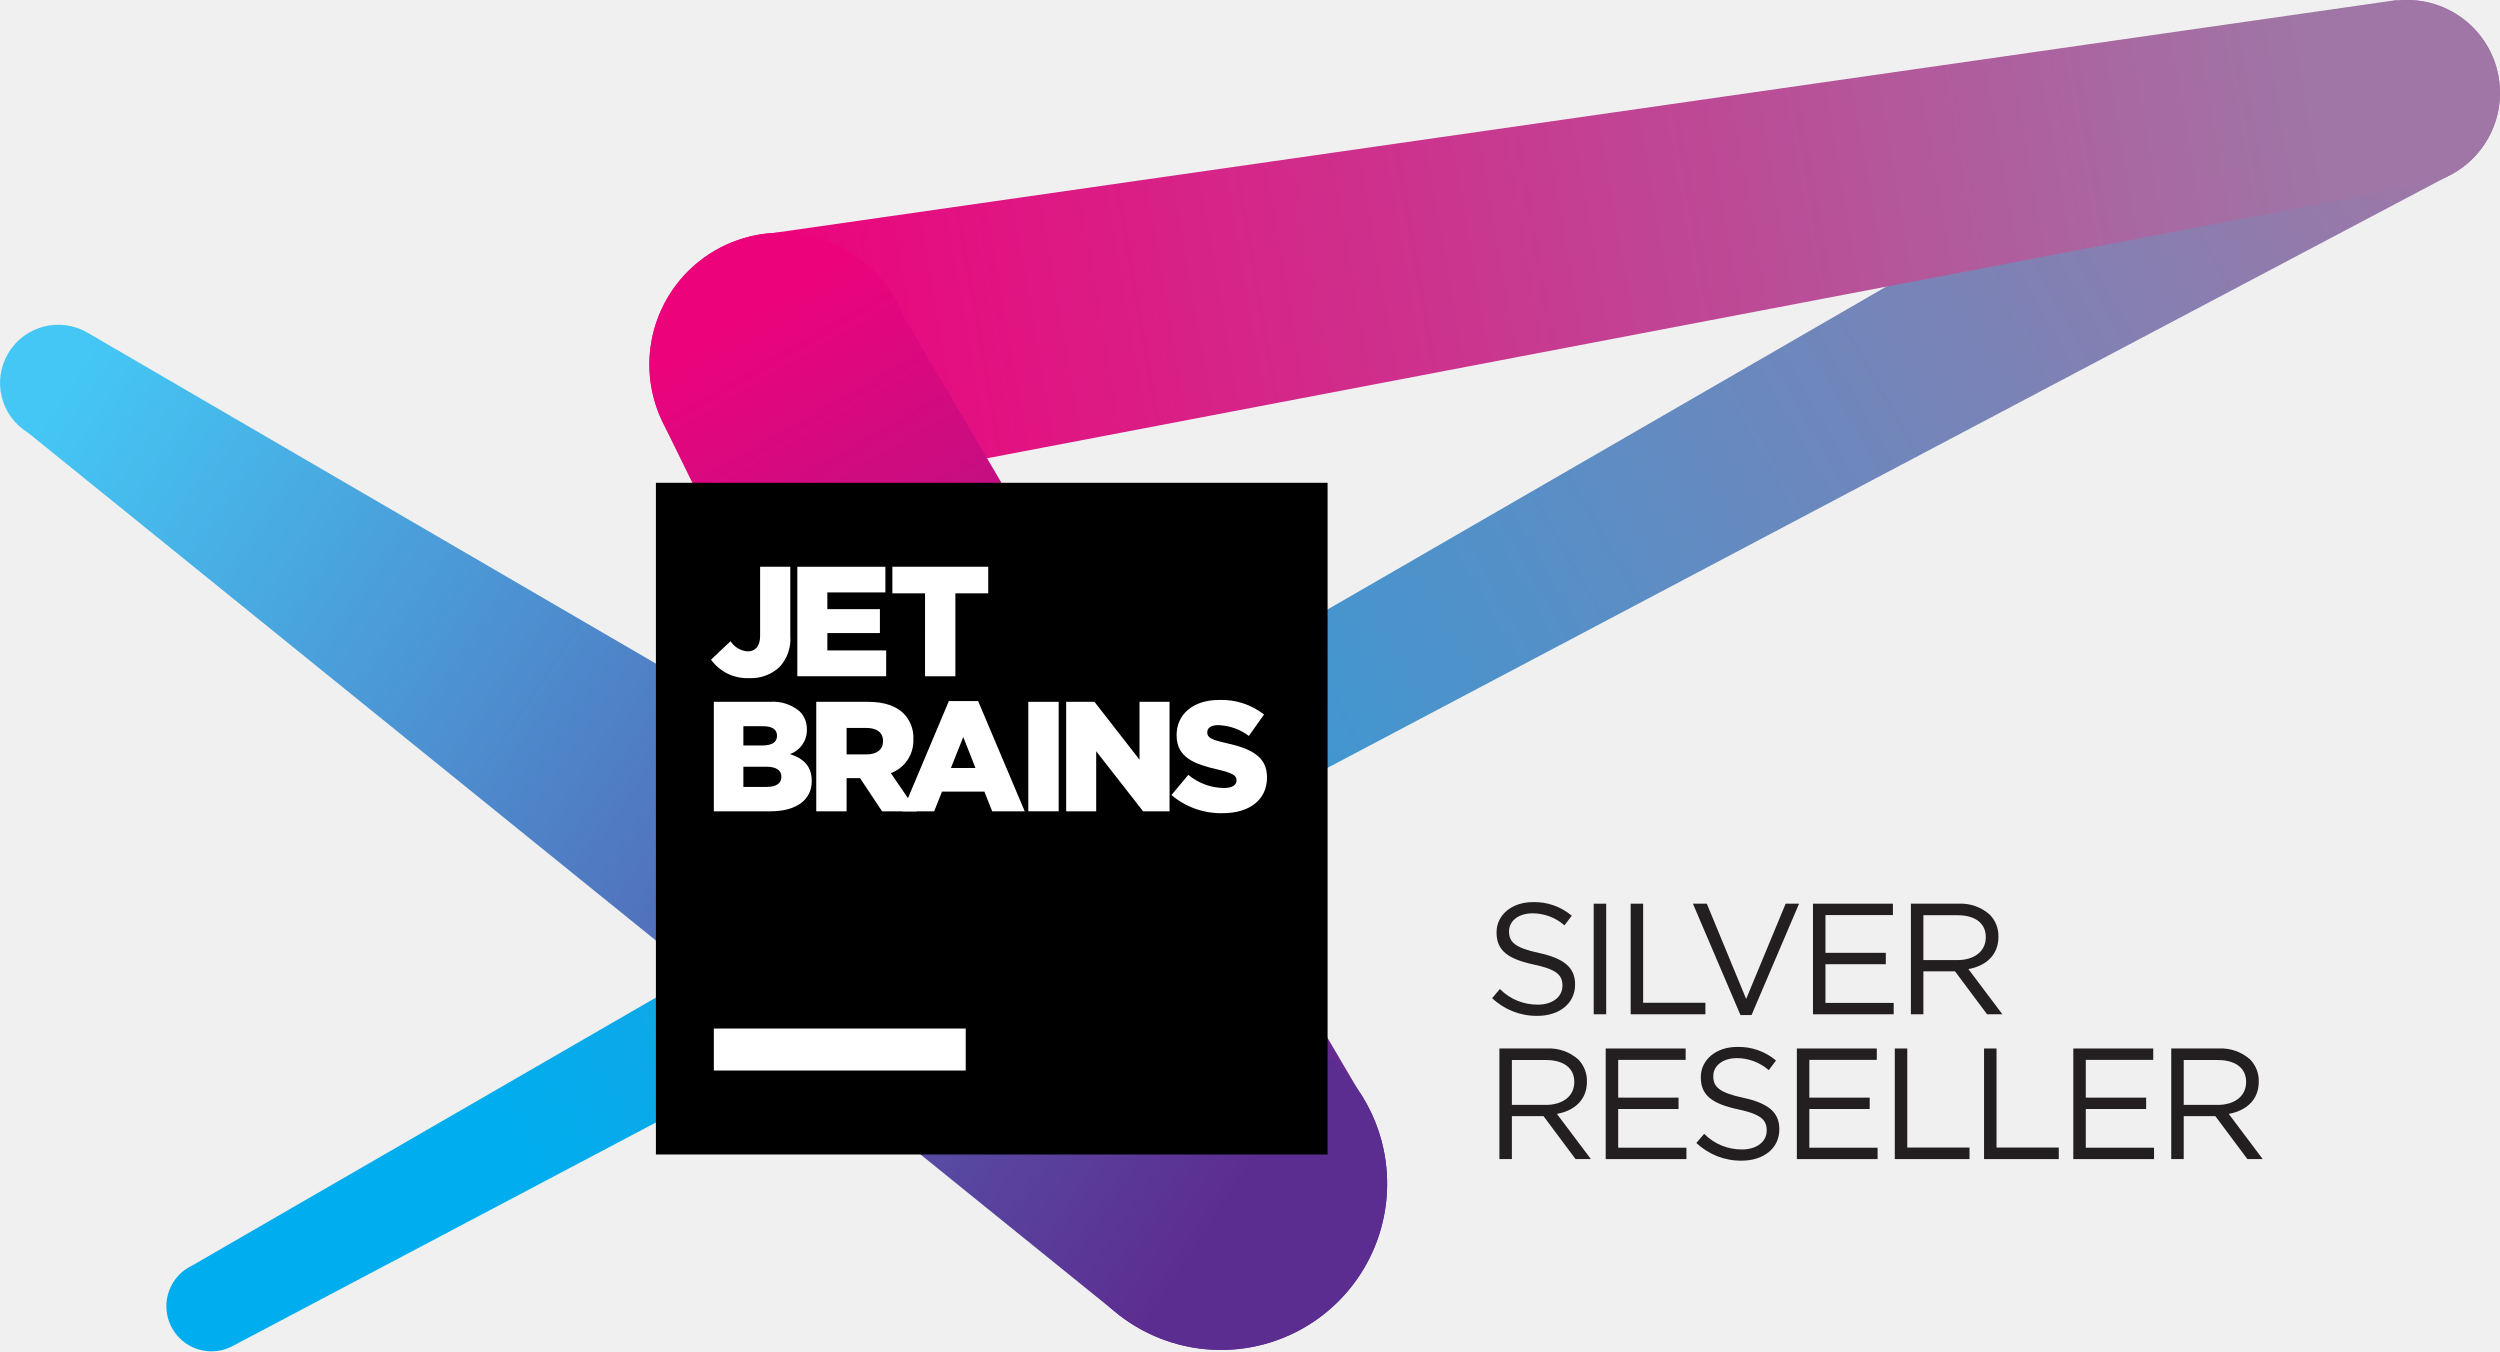
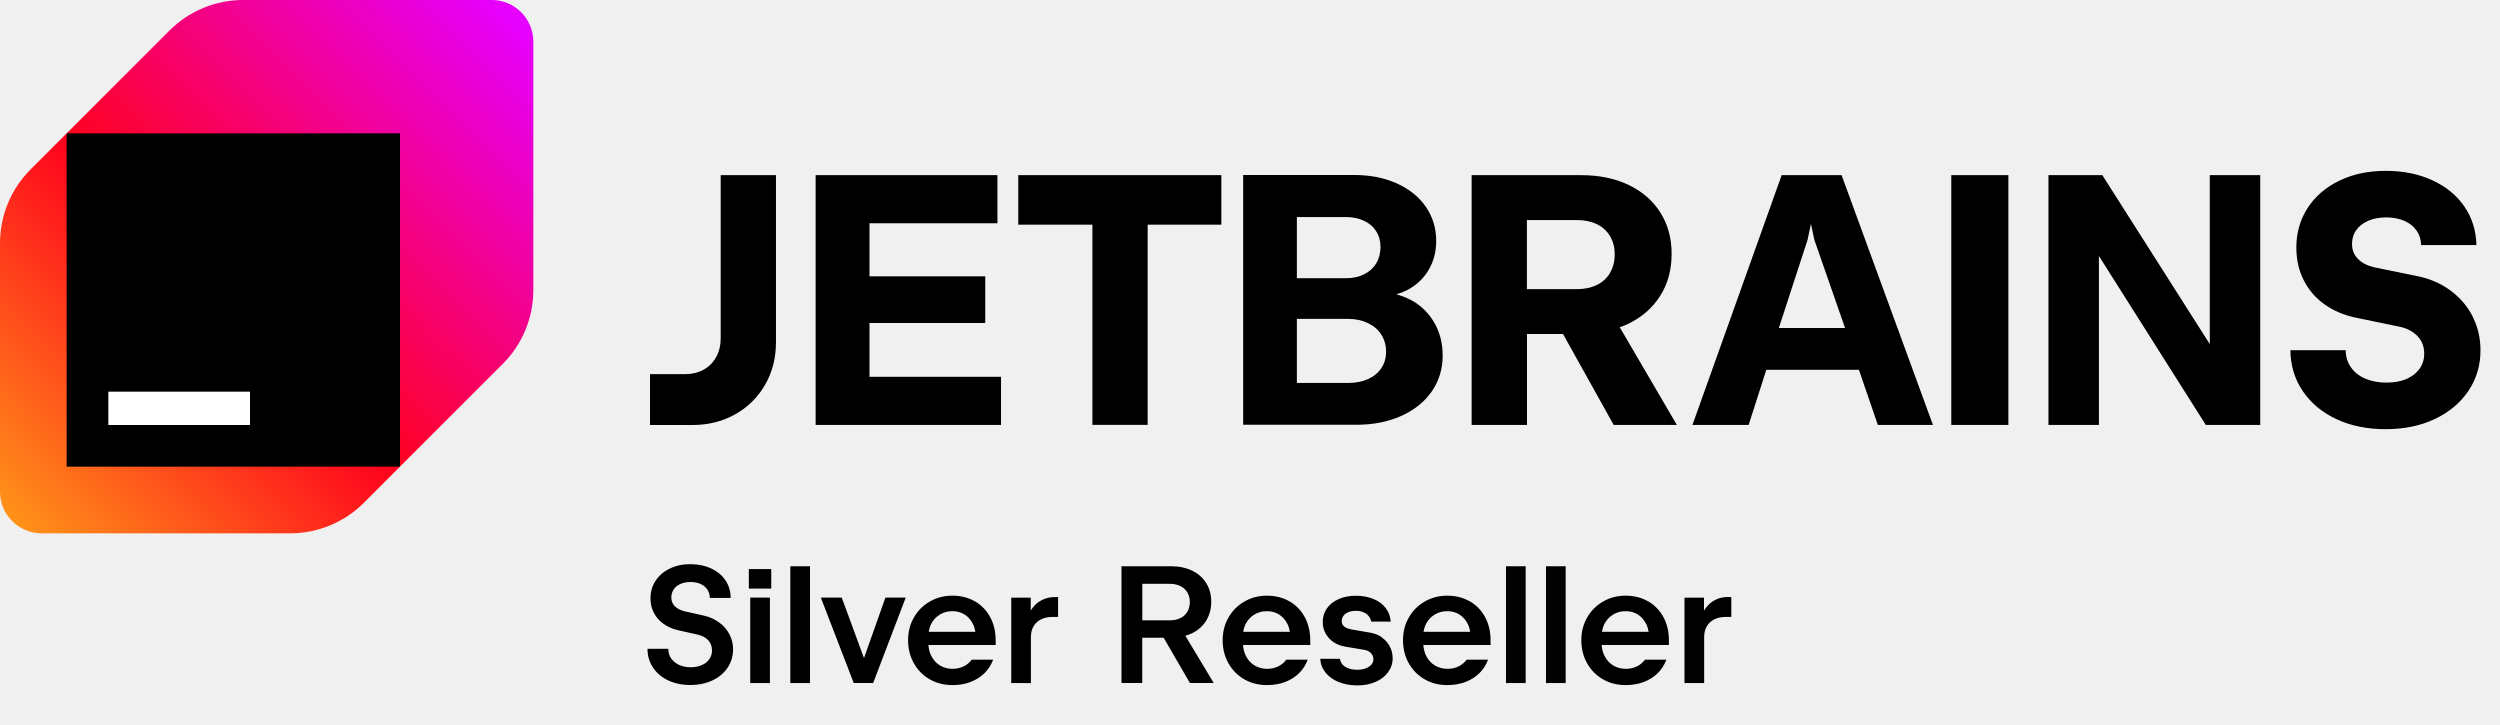
- <svg xmlns="http://www.w3.org/2000/svg" width="379.821" height="205.312" viewBox="0 0 379.821 205.312">
+ <svg xmlns="http://www.w3.org/2000/svg" width="300" height="87" fill="none" viewBox="0 0 300 87">
  <defs>
-     <linearGradient id="linear-gradient" x1="80.326" y1="176.654" x2="366.185" y2="13.839" gradientUnits="userSpaceOnUse">
-       <stop offset="0" stop-color="#00adee" />
-       <stop offset="1" stop-color="#9f76a6" />
-     </linearGradient>
-     <linearGradient id="linear-gradient-2" x1="119.83" y1="55.178" x2="351.237" y2="15.211" gradientUnits="userSpaceOnUse">
-       <stop offset="0" stop-color="#ec037c" />
-       <stop offset="1" stop-color="#9f76a6" />
-     </linearGradient>
-     <linearGradient id="linear-gradient-3" x1="110.252" y1="49.321" x2="185.522" y2="179.885" gradientUnits="userSpaceOnUse">
-       <stop offset="0" stop-color="#ec037c" />
-       <stop offset="1" stop-color="#5c2d90" />
-     </linearGradient>
-     <linearGradient id="linear-gradient-4" x1="7.541" y1="62.405" x2="187.552" y2="181.199" gradientUnits="userSpaceOnUse">
-       <stop offset="0" stop-color="#44c7f4" />
-       <stop offset="1" stop-color="#5c2d90" />
+     <linearGradient id="a" x1=".85" x2="62.62" y1="62.72" y2="1.81" gradientUnits="userSpaceOnUse">
+       <stop stop-color="#FF9419" />
+       <stop offset=".43" stop-color="#FF021D" />
+       <stop offset=".99" stop-color="#E600FF" />
    </linearGradient>
  </defs>
-   <g>
-     <path d="M226.698,151.65l1.176-1.392a8.002,8.002,0,0,0,5.761,2.376c2.256,0,3.744-1.2,3.744-2.856V149.73c0-1.561-.84-2.448-4.368-3.192-3.864-.84-5.641-2.088-5.641-4.849v-.048c0-2.641,2.328-4.584,5.521-4.584a8.764,8.764,0,0,1,5.904,2.063l-1.104,1.465a7.376,7.376,0,0,0-4.848-1.824c-2.185,0-3.576,1.199-3.576,2.712v.048c0,1.584.863,2.473,4.56,3.265,3.745.815,5.473,2.184,5.473,4.752v.048c0,2.881-2.4,4.753-5.736,4.753A9.831,9.831,0,0,1,226.698,151.65Z" fill="#231f20" />
-     <path d="M242.13,137.296h1.896v16.802h-1.896Z" fill="#231f20" />
-     <path d="M247.745,137.296h1.896v15.05h9.457v1.752H247.745Z" fill="#231f20" />
-     <path d="M257.202,137.296h2.111L265.29,151.77l6.001-14.474h2.04l-7.225,16.922h-1.68Z" fill="#231f20" />
-     <path d="M275.441,137.296H287.587v1.729h-10.249v5.736h9.169v1.729h-9.169v5.88H287.707v1.729H275.441Z" fill="#231f20" />
-     <path d="M290.321,137.296h7.225a6.621,6.621,0,0,1,4.776,1.681,4.639,4.639,0,0,1,1.297,3.312v.048c0,2.784-1.921,4.416-4.561,4.896l5.16,6.864h-2.328l-4.872-6.528h-4.801v6.528h-1.896Zm7.057,8.569c2.521,0,4.32-1.297,4.32-3.457v-.048c0-2.063-1.584-3.312-4.296-3.312h-5.185v6.816Z" fill="#231f20" />
-     <path d="M227.802,159.296h7.225a6.621,6.621,0,0,1,4.776,1.681,4.639,4.639,0,0,1,1.297,3.312v.048c0,2.784-1.921,4.416-4.561,4.896l5.16,6.864h-2.328l-4.872-6.528h-4.801v6.528h-1.896Zm7.057,8.569c2.521,0,4.32-1.297,4.32-3.457v-.048c0-2.063-1.584-3.312-4.296-3.312h-5.185v6.816Z" fill="#231f20" />
-     <path d="M243.953,159.296h12.146v1.729h-10.249v5.736h9.169v1.729H245.85v5.88h10.369v1.729H243.953Z" fill="#231f20" />
-     <path d="M257.73,173.65l1.176-1.392a8.002,8.002,0,0,0,5.761,2.376c2.256,0,3.744-1.2,3.744-2.856V171.73c0-1.561-.84-2.448-4.368-3.192-3.864-.84-5.641-2.088-5.641-4.849v-.048c0-2.641,2.328-4.584,5.521-4.584a8.764,8.764,0,0,1,5.904,2.063l-1.104,1.465a7.376,7.376,0,0,0-4.848-1.824c-2.185,0-3.577,1.199-3.577,2.712v.048c0,1.584.864,2.473,4.561,3.265,3.745.815,5.473,2.184,5.473,4.752v.048c0,2.881-2.4,4.753-5.736,4.753A9.831,9.831,0,0,1,257.73,173.65Z" fill="#231f20" />
-     <path d="M272.993,159.296h12.146v1.729h-10.249v5.736h9.169v1.729h-9.169v5.88h10.369v1.729H272.993Z" fill="#231f20" />
-     <path d="M287.873,159.296h1.896v15.05h9.457v1.752H287.873Z" fill="#231f20" />
-     <path d="M301.434,159.296h1.896v15.05h9.457v1.752H301.434Z" fill="#231f20" />
-     <path d="M314.993,159.296h12.146v1.729h-10.249v5.736h9.169v1.729h-9.169v5.88h10.369v1.729H314.993Z" fill="#231f20" />
-     <path d="M329.873,159.296h7.225A6.621,6.621,0,0,1,341.874,160.977a4.639,4.639,0,0,1,1.297,3.312v.048c0,2.784-1.921,4.416-4.561,4.896l5.16,6.864h-2.328l-4.872-6.528h-4.801v6.528H329.873Zm7.057,8.569c2.521,0,4.32-1.297,4.32-3.457v-.048c0-2.063-1.584-3.312-4.296-3.312h-5.185v6.816Z" fill="#231f20" />
-   </g>
-   <path d="M379.821,14.109A14.11,14.11,0,0,0,358.326,2.088l-.001-.001L29.228,192.252h0A6.848,6.848,0,1,0,35.253,204.549h0l0-0q.132-.068.26-.141L371.583,26.938a14.072,14.072,0,0,0,1.678-.912l.048-.026-.002-.003A14.095,14.095,0,0,0,379.821,14.109Z" fill="url(#linear-gradient)" />
-   <path d="M379.821,14.109A14.109,14.109,0,0,0,365.712,0a14.255,14.255,0,0,0-1.521.083L364.177,0l-246.665,35.391a20.021,20.021,0,1,0,7.412,39.012L367.605,28.088a14.048,14.048,0,0,0,1.51-.286l.03-.006-0-.001A14.113,14.113,0,0,0,379.821,14.109Z" fill="url(#linear-gradient-2)" />
-   <path d="M210.741,179.234a25.129,25.129,0,0,0-4.466-13.741L137.349,48.151h0A20.025,20.025,0,0,0,99.525,61.235h0a19.872,19.872,0,0,0,1.313,3.248c.589,1.152,61.218,124.756,61.218,124.756a25.146,25.146,0,0,0,2.314,4.432v0h0a25.25,25.25,0,0,0,46.37-14.438Z" fill="url(#linear-gradient-3)" />
-   <path d="M210.741,179.234a25.217,25.217,0,0,0-11.124-20.325h0l0,0a25.229,25.229,0,0,0-3.935-2.174L13.313,50.553h0A8.841,8.841,0,0,0,4.26,65.741S169.14,199.112,170.089,199.845a25.248,25.248,0,0,0,40.651-20.611Z" fill="url(#linear-gradient-4)" />
-   <rect x="99.65" y="73.352" width="102.047" height="102.047" />
-   <rect x="108.452" y="156.266" width="38.268" height="6.378" fill="#fff" />
-   <g>
-     <path d="M108.022,100.222l2.97-2.804a3.367,3.367,0,0,0,2.614,1.544c1.14,0,1.877-.784,1.877-2.328v-10.526h4.586V96.658a6.179,6.179,0,0,1-1.64,4.681,6.267,6.267,0,0,1-4.562,1.687A6.792,6.792,0,0,1,108.022,100.222Z" fill="#fff" />
-     <path d="M121.137,86.108h13.377v3.897h-8.815V92.547h7.983v3.635h-7.983v2.637h8.934v3.921H121.137Z" fill="#fff" />
-     <path d="M140.541,90.147h-4.966V86.108h14.565v4.039h-4.99v12.593h-4.61Z" fill="#fff" />
-     <path d="M108.45,106.628h8.53a6.229,6.229,0,0,1,4.538,1.473,3.743,3.743,0,0,1,1.069,2.709v.048a3.85,3.85,0,0,1-2.566,3.707c2.02.665,3.303,1.806,3.303,4.063v.048c0,2.851-2.329,4.586-6.296,4.586h-8.578Zm9.599,5.132c0-.927-.737-1.426-2.091-1.426h-3.018v2.923h2.899c1.402,0,2.21-.475,2.21-1.449Zm-1.592,4.728h-3.517v3.065h3.564c1.426,0,2.21-.546,2.21-1.521v-.047C118.714,117.083,118.001,116.489,116.457,116.489Z" fill="#fff" />
-     <path d="M124.012,106.628h7.865c2.542,0,4.301.665,5.417,1.782a5.193,5.193,0,0,1,1.473,3.873v.048a5.269,5.269,0,0,1-3.421,5.132l3.968,5.798h-5.299l-3.35-5.037H128.622v5.037h-4.61Zm7.675,7.984c1.544,0,2.471-.76,2.471-1.972v-.047c0-1.331-.974-1.996-2.495-1.996H128.622v4.016Z" fill="#fff" />
-     <path d="M144.161,106.509h4.443l7.081,16.751h-4.942l-1.188-2.994h-6.439l-1.188,2.994H137.104Zm4.039,10.17-1.853-4.705-1.877,4.705Z" fill="#fff" />
-     <path d="M156.231,106.628h4.61v16.633h-4.61Z" fill="#fff" />
-     <path d="M161.981,106.628h4.301l6.843,8.792v-8.792h4.562v16.633h-4.016l-7.128-9.124v9.124h-4.562Z" fill="#fff" />
-     <path d="M177.975,120.789l2.566-3.065a8.617,8.617,0,0,0,5.394,1.996c1.259,0,1.925-.428,1.925-1.141v-.047c0-.713-.546-1.069-2.827-1.616-3.54-.808-6.273-1.806-6.273-5.204v-.048c0-3.089,2.447-5.322,6.439-5.322a10.468,10.468,0,0,1,6.843,2.21l-2.305,3.255a8.165,8.165,0,0,0-4.657-1.639c-1.117,0-1.663.451-1.663,1.069v.048c0,.76.57,1.093,2.899,1.616,3.802.832,6.178,2.067,6.178,5.18v.048c0,3.398-2.685,5.417-6.724,5.417A11.662,11.662,0,0,1,177.975,120.789Z" fill="#fff" />
-   </g>
+   <path fill="#000" fill-rule="evenodd" d="M85.946 42.836c.358-.657.538-1.404.538-2.251v-19.568h6.632v20.066c0 1.892-.438 3.585-1.304 5.089-.866 1.504-2.061 2.689-3.585 3.545-1.524.856-3.236 1.285-5.148 1.285h-5.079v-6.104h4.192c.847 0 1.583-.179 2.241-.538.657-.358 1.155-.866 1.514-1.524Zm32.285-4.073h-13.892v6.453h15.784v5.776H97.876V21.018h21.818v5.776h-15.355v6.363h13.892v5.606Zm12.856-11.8h-8.883l-.01.01v-5.955h24.368v5.945h-8.843v24.019h-6.632V26.963Zm36.467 8.355c.587.159 1.155.368 1.673.647l.01-.01c1.224.647 2.171 1.554 2.858 2.728.687 1.175 1.025 2.5 1.025 3.983 0 1.613-.438 3.047-1.304 4.302-.877 1.265-2.101 2.241-3.675 2.948-1.583.707-3.376 1.056-5.387 1.056h-13.573V20.998h13.314c1.912 0 3.625.339 5.118 1.006 1.494.677 2.659 1.613 3.486 2.808.826 1.205 1.245 2.569 1.245 4.093 0 1.334-.319 2.509-.936 3.535-.618 1.026-1.484 1.822-2.58 2.39-.398.199-.826.358-1.274.488Zm-6.045-9.271h-5.885v7.339h5.885c.817 0 1.534-.149 2.161-.458s1.115-.737 1.464-1.304c.348-.568.528-1.255.528-1.982 0-.727-.18-1.364-.528-1.902-.349-.548-.837-.966-1.464-1.255-.627-.289-1.344-.438-2.161-.438Zm2.649 19.448c.687-.309 1.225-.747 1.603-1.315.379-.568.568-1.225.568-1.992 0-.767-.199-1.444-.578-2.041-.378-.598-.926-1.056-1.613-1.384-.697-.329-1.484-.498-2.37-.498h-6.144v7.688h6.144c.906 0 1.693-.149 2.39-.458Zm35.063-9.988c-.916 1.444-2.201 2.569-3.864 3.366h.01c-.319.149-.657.279-.996.398l6.851 11.721h-7.578l-6.084-10.914h-4.322v10.914h-6.642V21.018h13.125c2.171 0 4.073.388 5.716 1.175 1.643.787 2.917 1.892 3.814 3.326.896 1.434 1.344 3.047 1.344 4.959 0 1.912-.458 3.585-1.374 5.029Zm-7.598-1.315c.687-.329 1.215-.817 1.583-1.444v-.02c.369-.627.558-1.364.558-2.201 0-.836-.189-1.573-.558-2.191-.368-.617-.896-1.105-1.583-1.434-.687-.329-1.494-.498-2.42-.498h-5.975v8.295h5.975c.926 0 1.733-.169 2.42-.508Zm11.472 16.799L213.8 21.018h7.19l10.964 29.974h-6.613l-2.27-6.612h-11.114l-2.121 6.612h-6.741Zm13.812-22.207-3.446 10.576h7.947l-3.685-10.576-.408-1.922-.408 1.922Zm24.099 22.207h-6.852V21.018h6.852v29.974Zm11.272-29.974 12.896 20.275v-20.275h6.055v29.974h-6.533L251.87 30.717v20.275h-6.055V21.018h6.463ZM293.974 34.8c1.165.847 2.081 1.892 2.728 3.137l-.02-.01c.647 1.255.976 2.619.976 4.103 0 1.812-.478 3.436-1.444 4.87-.966 1.434-2.3 2.559-4.023 3.376-1.713.817-3.704 1.225-5.915 1.225s-4.173-.398-5.886-1.195c-1.712-.797-3.057-1.912-4.033-3.336-.985-1.434-1.483-3.077-1.513-4.949h6.642c0 .767.199 1.454.617 2.041.409.598.986 1.056 1.733 1.374.747.319 1.613.478 2.529.478.917 0 1.713-.139 2.39-.428.678-.289 1.205-.697 1.584-1.225.378-.528.567-1.135.567-1.802 0-.837-.249-1.524-.766-2.081-.518-.558-1.215-.946-2.102-1.155l-5.397-1.115c-1.414-.299-2.649-.837-3.724-1.603-1.066-.767-1.892-1.733-2.48-2.898-.587-1.155-.876-2.46-.876-3.904 0-1.782.458-3.366 1.364-4.76.906-1.394 2.181-2.48 3.804-3.266 1.623-.787 3.475-1.175 5.567-1.175 2.091 0 3.963.378 5.596 1.135 1.633.757 2.918 1.802 3.834 3.147.916 1.334 1.404 2.878 1.444 4.621h-6.642c0-.647-.179-1.215-.528-1.723-.348-.508-.836-.896-1.464-1.175-.627-.279-1.364-.418-2.181-.418-.816 0-1.533.129-2.151.398-.617.269-1.105.637-1.443 1.115-.349.478-.518 1.036-.518 1.683 0 .707.239 1.304.707 1.782.468.478 1.105.807 1.902.996l5.098 1.046c1.514.289 2.858.847 4.024 1.693ZM84.449 73.87c.68.15 1.29.42 1.82.81v-.01c.54.39.95.86 1.25 1.42.3.56.45 1.17.45 1.84 0 .8-.22 1.53-.65 2.18-.43.65-1.03 1.16-1.81 1.53-.78.37-1.66.56-2.66.56-1 0-1.89-.19-2.66-.55-.78-.37-1.38-.88-1.82-1.53-.44-.65-.67-1.41-.67-2.26h2.5c0 .44.11.82.34 1.15.23.33.55.59.95.78.41.19.89.28 1.4.28.51 0 .96-.09 1.34-.26.38-.17.67-.4.89-.71.22-.31.32-.66.32-1.05 0-.49-.15-.89-.44-1.21-.29-.32-.7-.54-1.21-.67l-2.44-.55c-.66-.15-1.24-.41-1.73-.76-.49-.35-.88-.79-1.15-1.31-.27-.52-.41-1.1-.41-1.75 0-.78.2-1.49.61-2.11.41-.62.98-1.11 1.7-1.46.72-.35 1.53-.53 2.47-.53.94 0 1.78.18 2.51.52.73.34 1.3.82 1.71 1.43.41.61.62 1.31.62 2.1h-2.5c0-.37-.1-.7-.29-.99-.19-.29-.46-.52-.81-.68-.35-.16-.77-.24-1.22-.24-.45 0-.85.08-1.2.23-.35.15-.62.37-.81.65-.19.28-.29.61-.29.98 0 .42.14.77.41 1.04.27.27.65.47 1.12.6l2.36.53Zm7.94 8.1h-2.36V71.71h2.36v10.26Zm.16-11.34h-2.69v-2.34h2.69v2.34Zm4.65 11.34h-2.36V67.95h2.36v14.02Zm3.81-10.26 2.67 7.26 2.57-7.26h2.44l-3.91 10.25h-2.33l-3.95-10.25h2.51Zm13.28-.23c1 0 1.9.23 2.69.68v-.01c.79.46 1.4 1.09 1.84 1.9.44.81.66 1.74.66 2.78v.57h-8.07c.04.47.14.91.34 1.3.25.49.59.88 1.04 1.15.45.27.95.41 1.51.41.49 0 .94-.1 1.33-.29.39-.19.72-.46.98-.81h2.57c-.24.63-.59 1.18-1.05 1.63-.46.45-1.02.8-1.67 1.05-.65.25-1.38.37-2.17.37-1.01 0-1.92-.23-2.72-.69-.8-.46-1.44-1.1-1.9-1.92-.47-.82-.7-1.77-.7-2.77s.23-1.92.7-2.73c.47-.82 1.11-1.46 1.92-1.92.81-.47 1.7-.7 2.7-.7Zm-2.55 3.39c-.15.3-.24.62-.3.95h5.61c-.06-.32-.14-.62-.27-.89-.24-.5-.57-.89-1-1.17-.43-.28-.93-.42-1.49-.42-.56 0-1.07.14-1.51.41-.44.27-.79.64-1.04 1.12Zm11.95-1.6c.27-.44.59-.79.98-1.06l.01.01c.55-.38 1.18-.57 1.91-.57h.38v2.38h-.66c-.53 0-.99.1-1.38.29-.39.19-.69.47-.9.83-.21.36-.32.79-.32 1.28v5.54h-2.36V71.72h2.34v1.55Zm21.05 1.21c-.4.65-.97 1.16-1.71 1.52h-.01c-.24.12-.51.21-.78.29l3.41 5.67h-2.86l-3.15-5.43h-2.57v5.43h-2.49V67.95h5.95c.96 0 1.8.18 2.53.53.73.35 1.29.85 1.69 1.5.4.64.6 1.38.6 2.24 0 .86-.21 1.61-.61 2.26Zm-4.36-.04c.49 0 .91-.09 1.27-.27v.01c.36-.18.63-.44.83-.77.2-.33.3-.73.3-1.17 0-.44-.1-.82-.3-1.15-.2-.33-.47-.58-.83-.76-.36-.18-.78-.27-1.27-.27h-3.3v4.38h3.3Zm11.66-2.96c1 0 1.9.23 2.69.68v-.01c.79.46 1.4 1.09 1.84 1.9.44.81.66 1.74.66 2.78v.57h-8.07c.04.47.14.91.34 1.3.25.49.59.88 1.04 1.15.45.27.95.41 1.51.41.49 0 .94-.1 1.33-.29.39-.19.72-.46.98-.81h2.57c-.24.63-.59 1.18-1.05 1.63-.46.45-1.02.8-1.67 1.05-.65.25-1.38.37-2.17.37-1.01 0-1.92-.23-2.72-.69-.8-.46-1.44-1.1-1.9-1.92-.47-.82-.7-1.77-.7-2.77s.23-1.92.7-2.73c.47-.82 1.11-1.46 1.92-1.92.81-.47 1.7-.7 2.7-.7Zm-2.56 3.39c-.15.3-.24.62-.3.95h5.61c-.06-.32-.14-.62-.27-.89-.24-.5-.57-.89-1-1.17-.43-.28-.93-.42-1.49-.42-.56 0-1.07.14-1.51.41-.44.27-.79.64-1.04 1.12Zm14.95 1.05c.54.09 1.01.28 1.42.57v.03c.41.29.72.65.94 1.08.22.43.33.9.33 1.4 0 .62-.19 1.18-.56 1.68-.37.5-.87.89-1.52 1.16-.65.27-1.32.41-2.15.41-.83 0-1.57-.14-2.23-.4-.66-.26-1.19-.64-1.58-1.12-.4-.49-.61-1.04-.65-1.67h2.36c.04.27.15.5.33.7.18.2.42.35.72.45.3.11.65.16 1.04.16.37 0 .7-.05.99-.16.3-.11.53-.26.69-.45.17-.19.25-.42.25-.67 0-.19-.05-.36-.14-.51-.09-.16-.22-.29-.38-.39-.17-.11-.36-.18-.57-.21l-2.27-.38c-.55-.09-1.02-.27-1.43-.55-.41-.28-.73-.63-.95-1.04-.23-.41-.34-.87-.34-1.36 0-.61.16-1.15.49-1.63.33-.48.79-.84 1.4-1.12.61-.28 1.31-.41 2.09-.41.78 0 1.47.13 2.09.38.62.25 1.11.61 1.47 1.08.37.47.57 1.01.62 1.64h-2.35c-.04-.26-.15-.48-.31-.68-.16-.2-.38-.34-.64-.45-.27-.11-.54-.16-.88-.16-.34 0-.63.05-.89.15-.26.11-.46.25-.6.44-.14.19-.21.4-.21.64 0 .18.04.34.13.47.09.13.22.24.39.33.17.09.39.15.65.2l2.25.39Zm9.25-4.44c1 0 1.9.23 2.69.68v-.01c.79.46 1.4 1.09 1.84 1.9.44.81.66 1.74.66 2.78v.57h-8.07c.04.47.14.91.34 1.3.25.49.59.88 1.04 1.15.45.27.95.41 1.51.41.49 0 .94-.1 1.33-.29.39-.19.72-.46.98-.81h2.57c-.24.63-.59 1.18-1.05 1.63-.46.45-1.02.8-1.67 1.05-.65.25-1.38.37-2.17.37-1.01 0-1.92-.23-2.72-.69-.8-.46-1.44-1.1-1.9-1.92-.47-.82-.7-1.77-.7-2.77s.23-1.92.7-2.73c.47-.82 1.11-1.46 1.92-1.92.81-.47 1.7-.7 2.7-.7Zm-2.56 3.39c-.15.3-.24.62-.3.95h5.61c-.06-.32-.14-.62-.27-.89-.24-.5-.57-.89-1-1.17-.43-.28-.93-.42-1.49-.42-.56 0-1.07.14-1.51.41-.44.27-.79.64-1.04 1.12Zm11.96 7.1h-2.36V67.95h2.36v14.02Zm4.8 0h-2.36V67.95h2.36v14.02Zm7.2-10.49c1 0 1.9.23 2.69.68v-.01c.79.46 1.4 1.09 1.84 1.9.44.81.66 1.74.66 2.78v.57h-8.07c.04.47.14.91.34 1.3.25.49.59.88 1.04 1.15.45.27.95.41 1.51.41.49 0 .94-.1 1.33-.29.39-.19.72-.46.98-.81h2.57c-.24.63-.59 1.18-1.05 1.63-.46.45-1.02.8-1.67 1.05-.65.25-1.38.37-2.17.37-1.01 0-1.92-.23-2.72-.69-.8-.46-1.44-1.1-1.9-1.92-.47-.82-.7-1.77-.7-2.77s.23-1.92.7-2.73c.47-.82 1.11-1.46 1.92-1.92.81-.47 1.7-.7 2.7-.7Zm-2.55 3.39c-.15.3-.24.62-.3.95h5.61c-.06-.32-.14-.62-.27-.89-.24-.5-.57-.89-1-1.17-.43-.28-.93-.42-1.49-.42-.56 0-1.07.14-1.51.41-.44.27-.79.64-1.04 1.12Zm12.93-2.66c.55-.38 1.18-.57 1.91-.57l.01.01h.38v2.38h-.66c-.53 0-.99.1-1.38.29-.39.19-.69.47-.9.83-.21.36-.32.79-.32 1.28v5.54h-2.36V71.72h2.34v1.55c.27-.44.59-.79.98-1.06Z" clip-rule="evenodd" />
+   <path fill="url(#a)" d="M20.34 3.66 3.66 20.34C1.32 22.68 0 25.86 0 29.18V59c0 2.76 2.24 5 5 5h29.82c3.32 0 6.49-1.32 8.84-3.66l16.68-16.68c2.34-2.34 3.66-5.52 3.66-8.84V5c0-2.76-2.24-5-5-5H29.18c-3.32 0-6.49 1.32-8.84 3.66Z" />
+   <path fill="#000" d="M48 16H8v40h40V16Z" />
+   <path fill="#fff" d="M30 47H13v4h17v-4Z" />
</svg>
